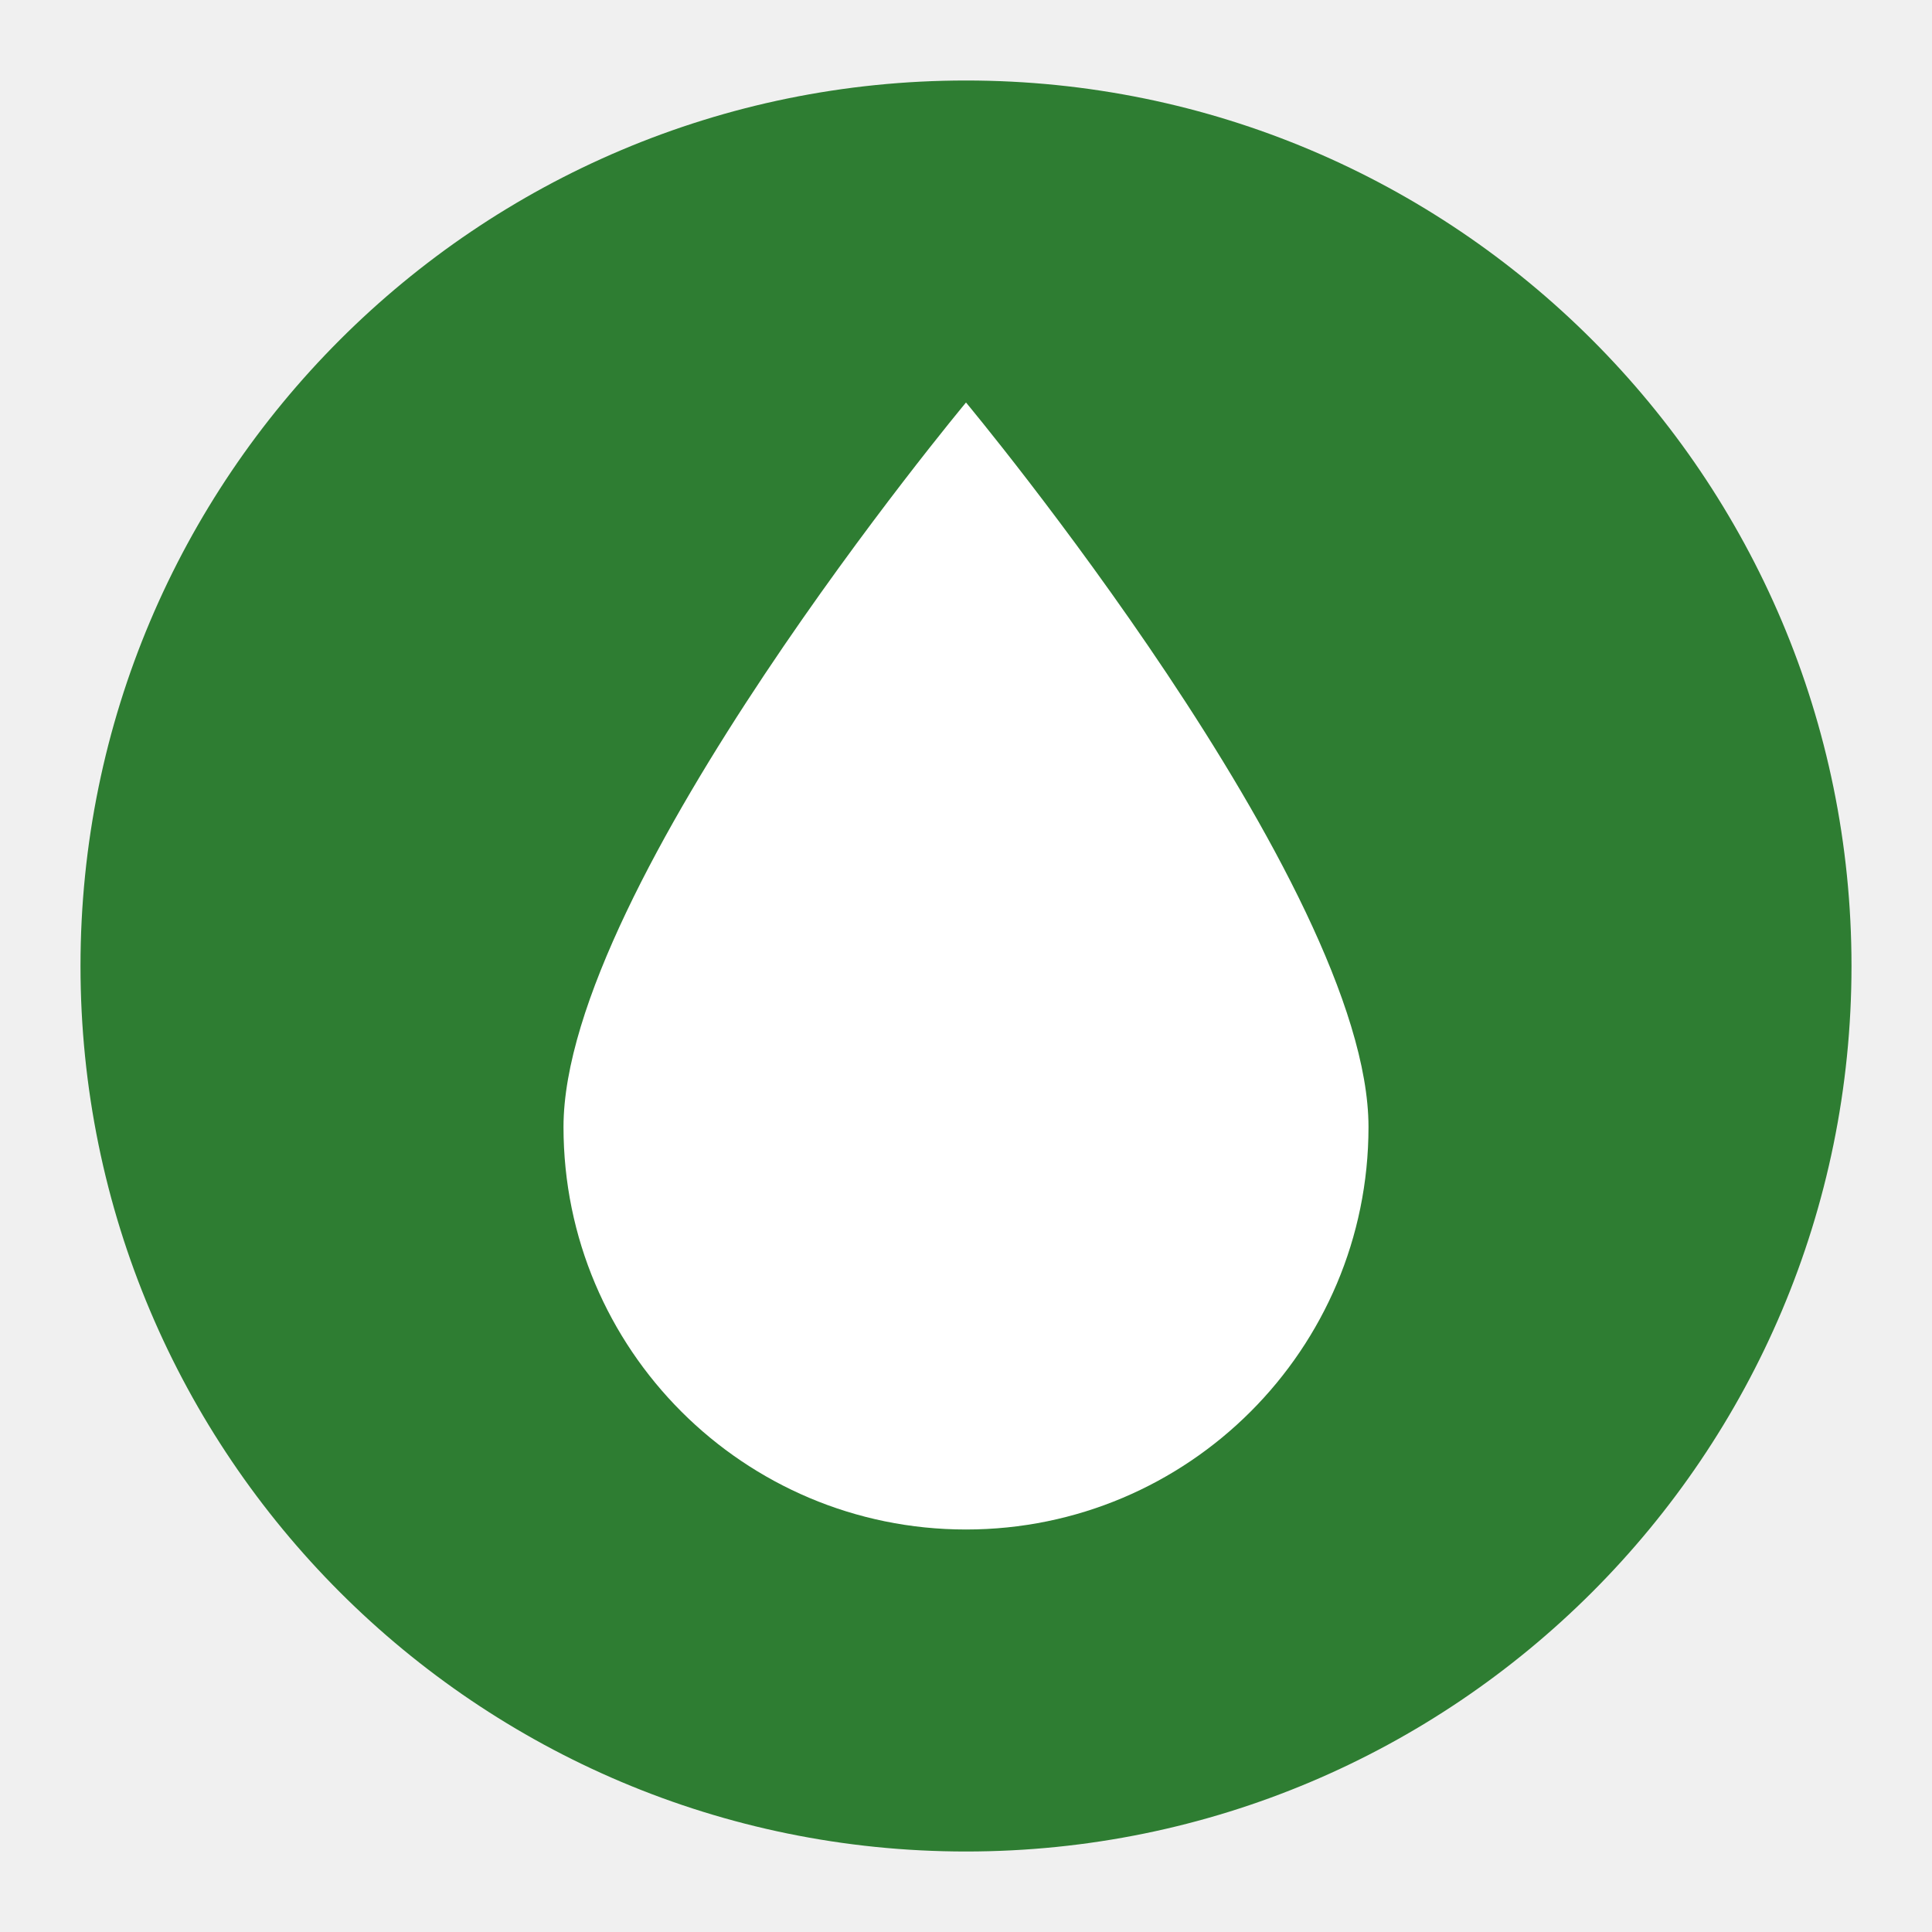
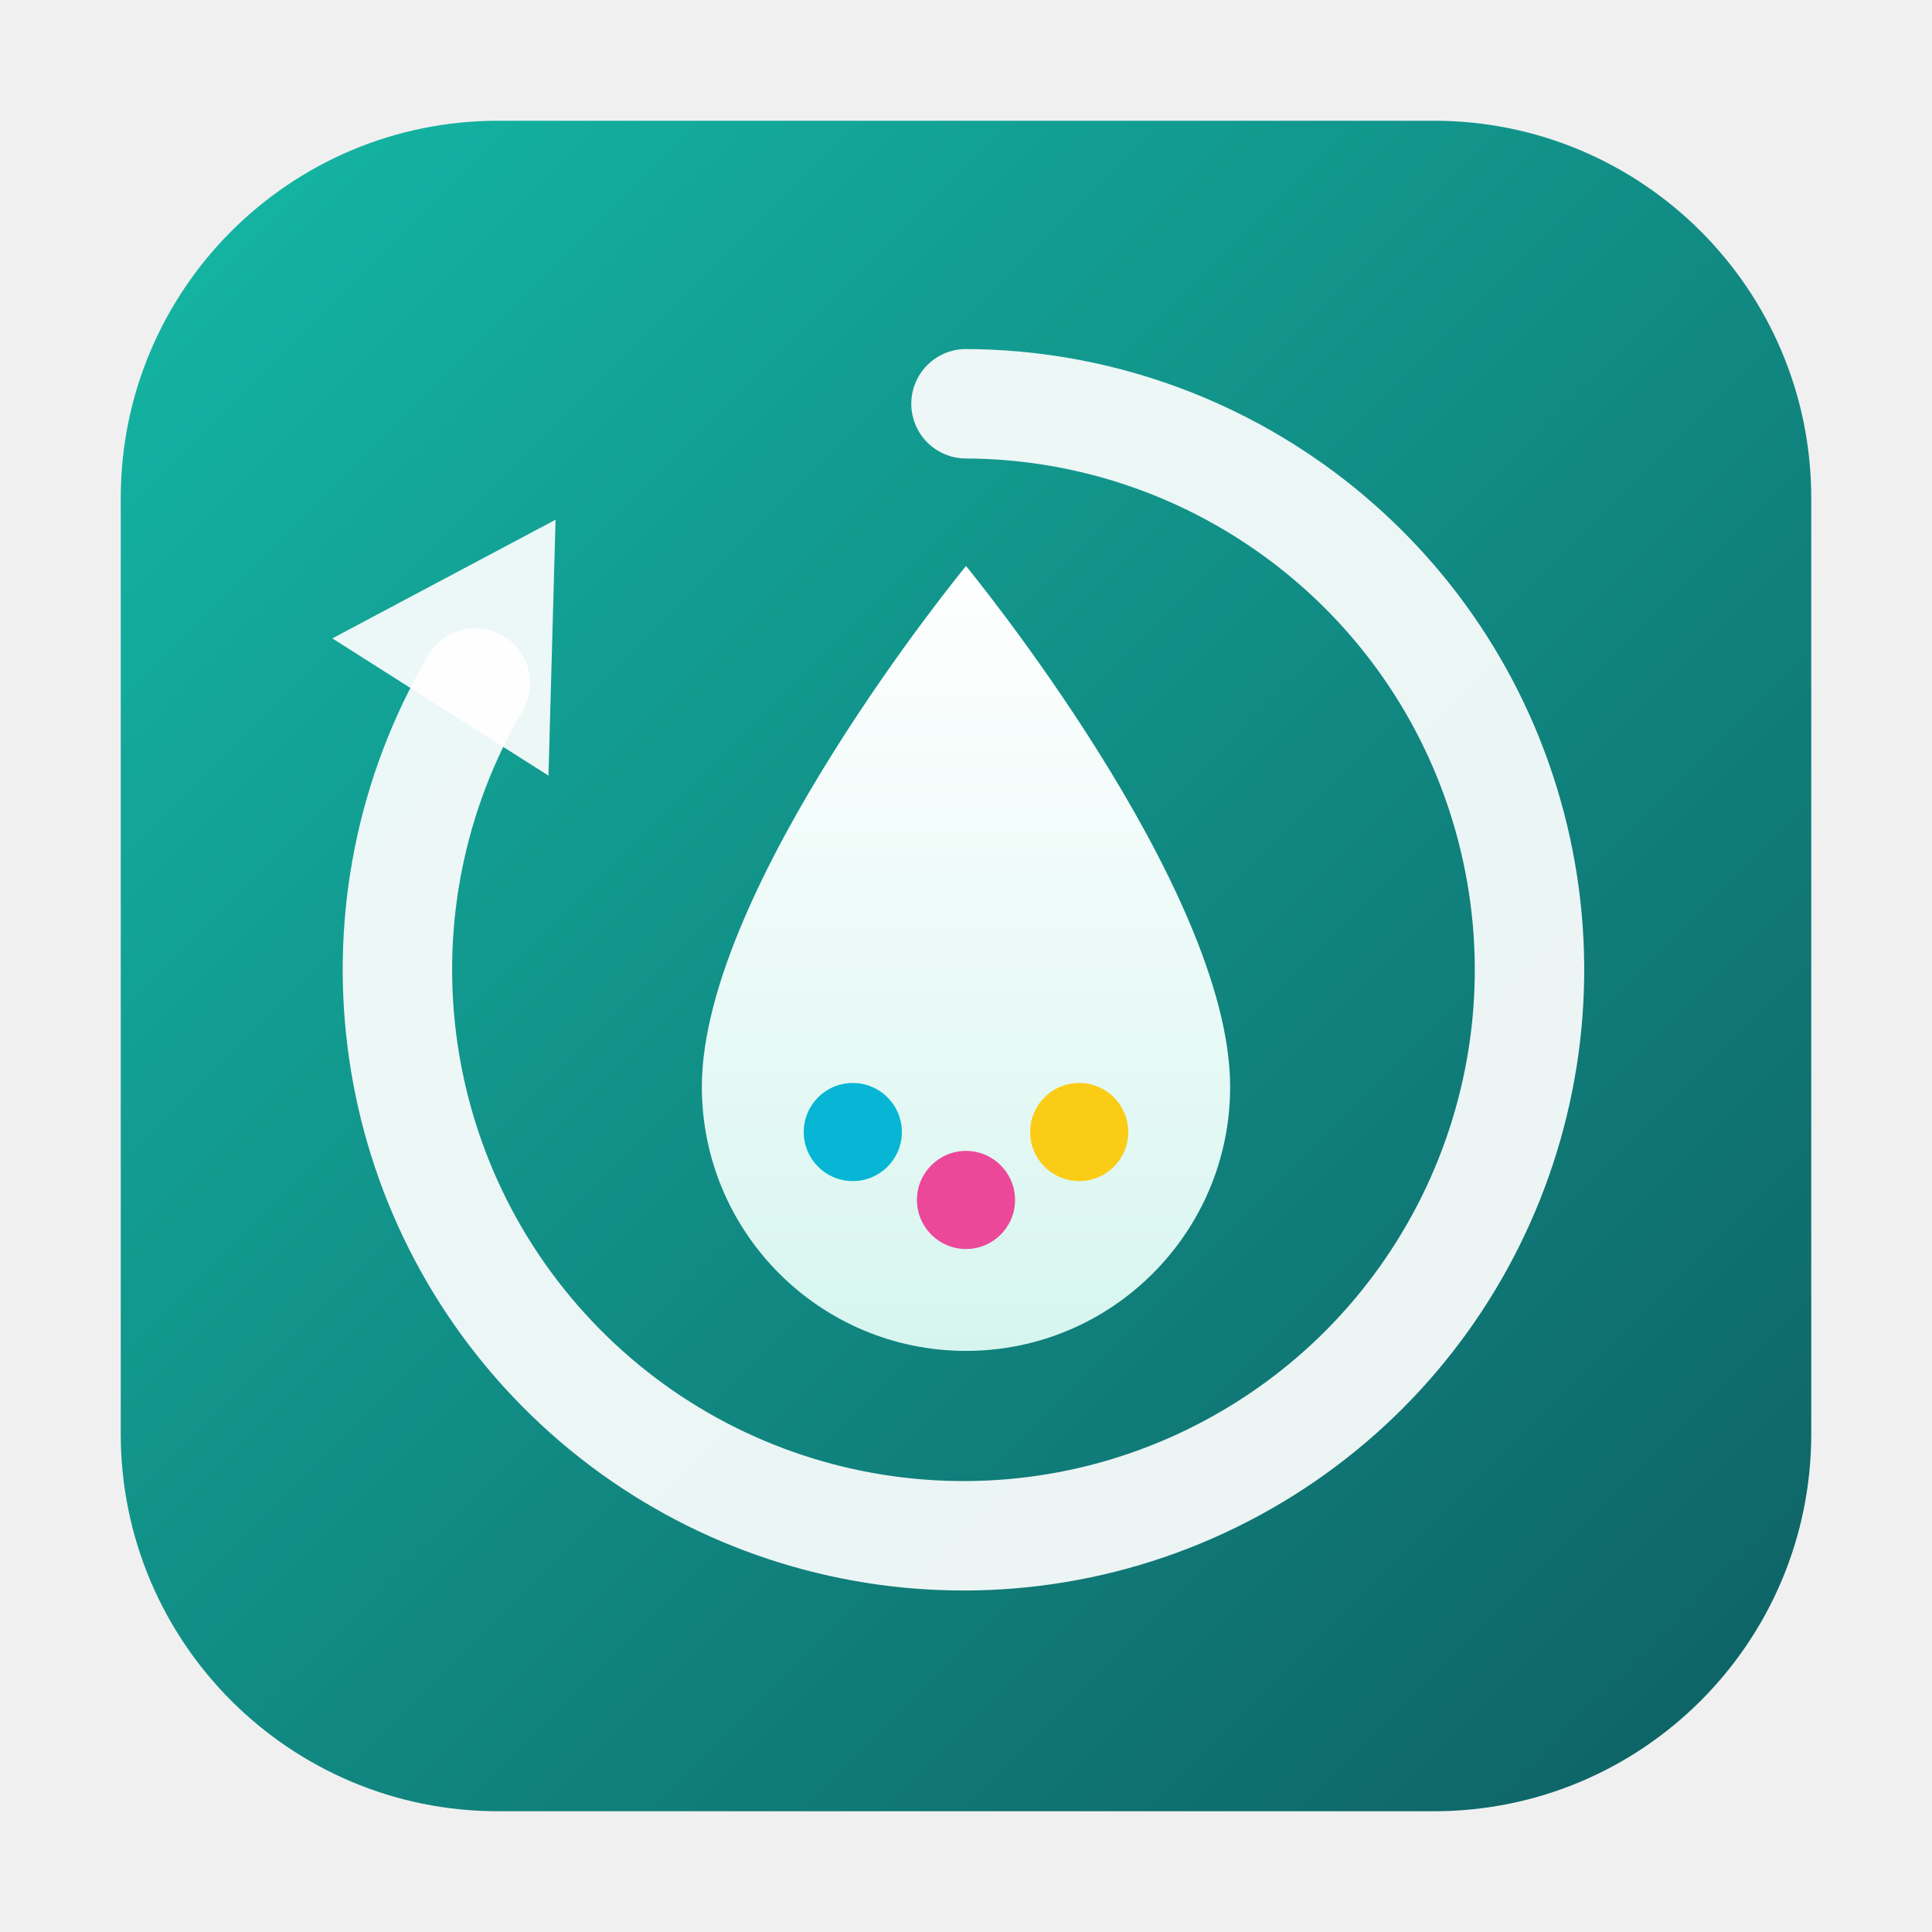
- <svg xmlns="http://www.w3.org/2000/svg" viewBox="0 0 48 48" width="48" height="48">
-   <circle cx="24" cy="24" r="22" fill="#2E7D32" />
-   <path d="M24 10C24 10 14 22 14 28a10 10 0 0 0 20 0C34 22 24 10 24 10z" fill="#fff" />
+ <svg xmlns="http://www.w3.org/2000/svg" viewBox="0 0 1024 1024" width="1024" height="1024">
+   <defs>
+     <linearGradient id="bg" x1="0" y1="0" x2="1" y2="1">
+       <stop offset="0" stop-color="#14B8A6" />
+       <stop offset="1" stop-color="#0E5F63" />
+     </linearGradient>
+     <linearGradient id="drop" x1="0" y1="0" x2="0" y2="1">
+       <stop offset="0" stop-color="#FFFFFF" />
+       <stop offset="1" stop-color="#D7F5EF" />
+     </linearGradient>
+   </defs>
+   <rect x="64" y="64" width="896" height="896" rx="200" fill="url(#bg)" />
+   <path d="M 512 214 A 300 300 0 1 1 252 362" fill="none" stroke="#FFFFFF" stroke-opacity="0.92" stroke-width="58" stroke-linecap="round" />
+   <path d="M 196 300 L 330 300 L 263 418 Z" fill="#FFFFFF" fill-opacity="0.92" transform="rotate(-28 263 359)" />
+   <path d="M 512 300 C 512 300 372 470 372 576 A 140 140 0 0 0 652 576 C 652 470 512 300 512 300 Z" fill="url(#drop)" />
+   <circle cx="452" cy="600" r="26" fill="#06B6D4" />
+   <circle cx="512" cy="636" r="26" fill="#EC4899" />
+   <circle cx="572" cy="600" r="26" fill="#FACC15" />
</svg>
